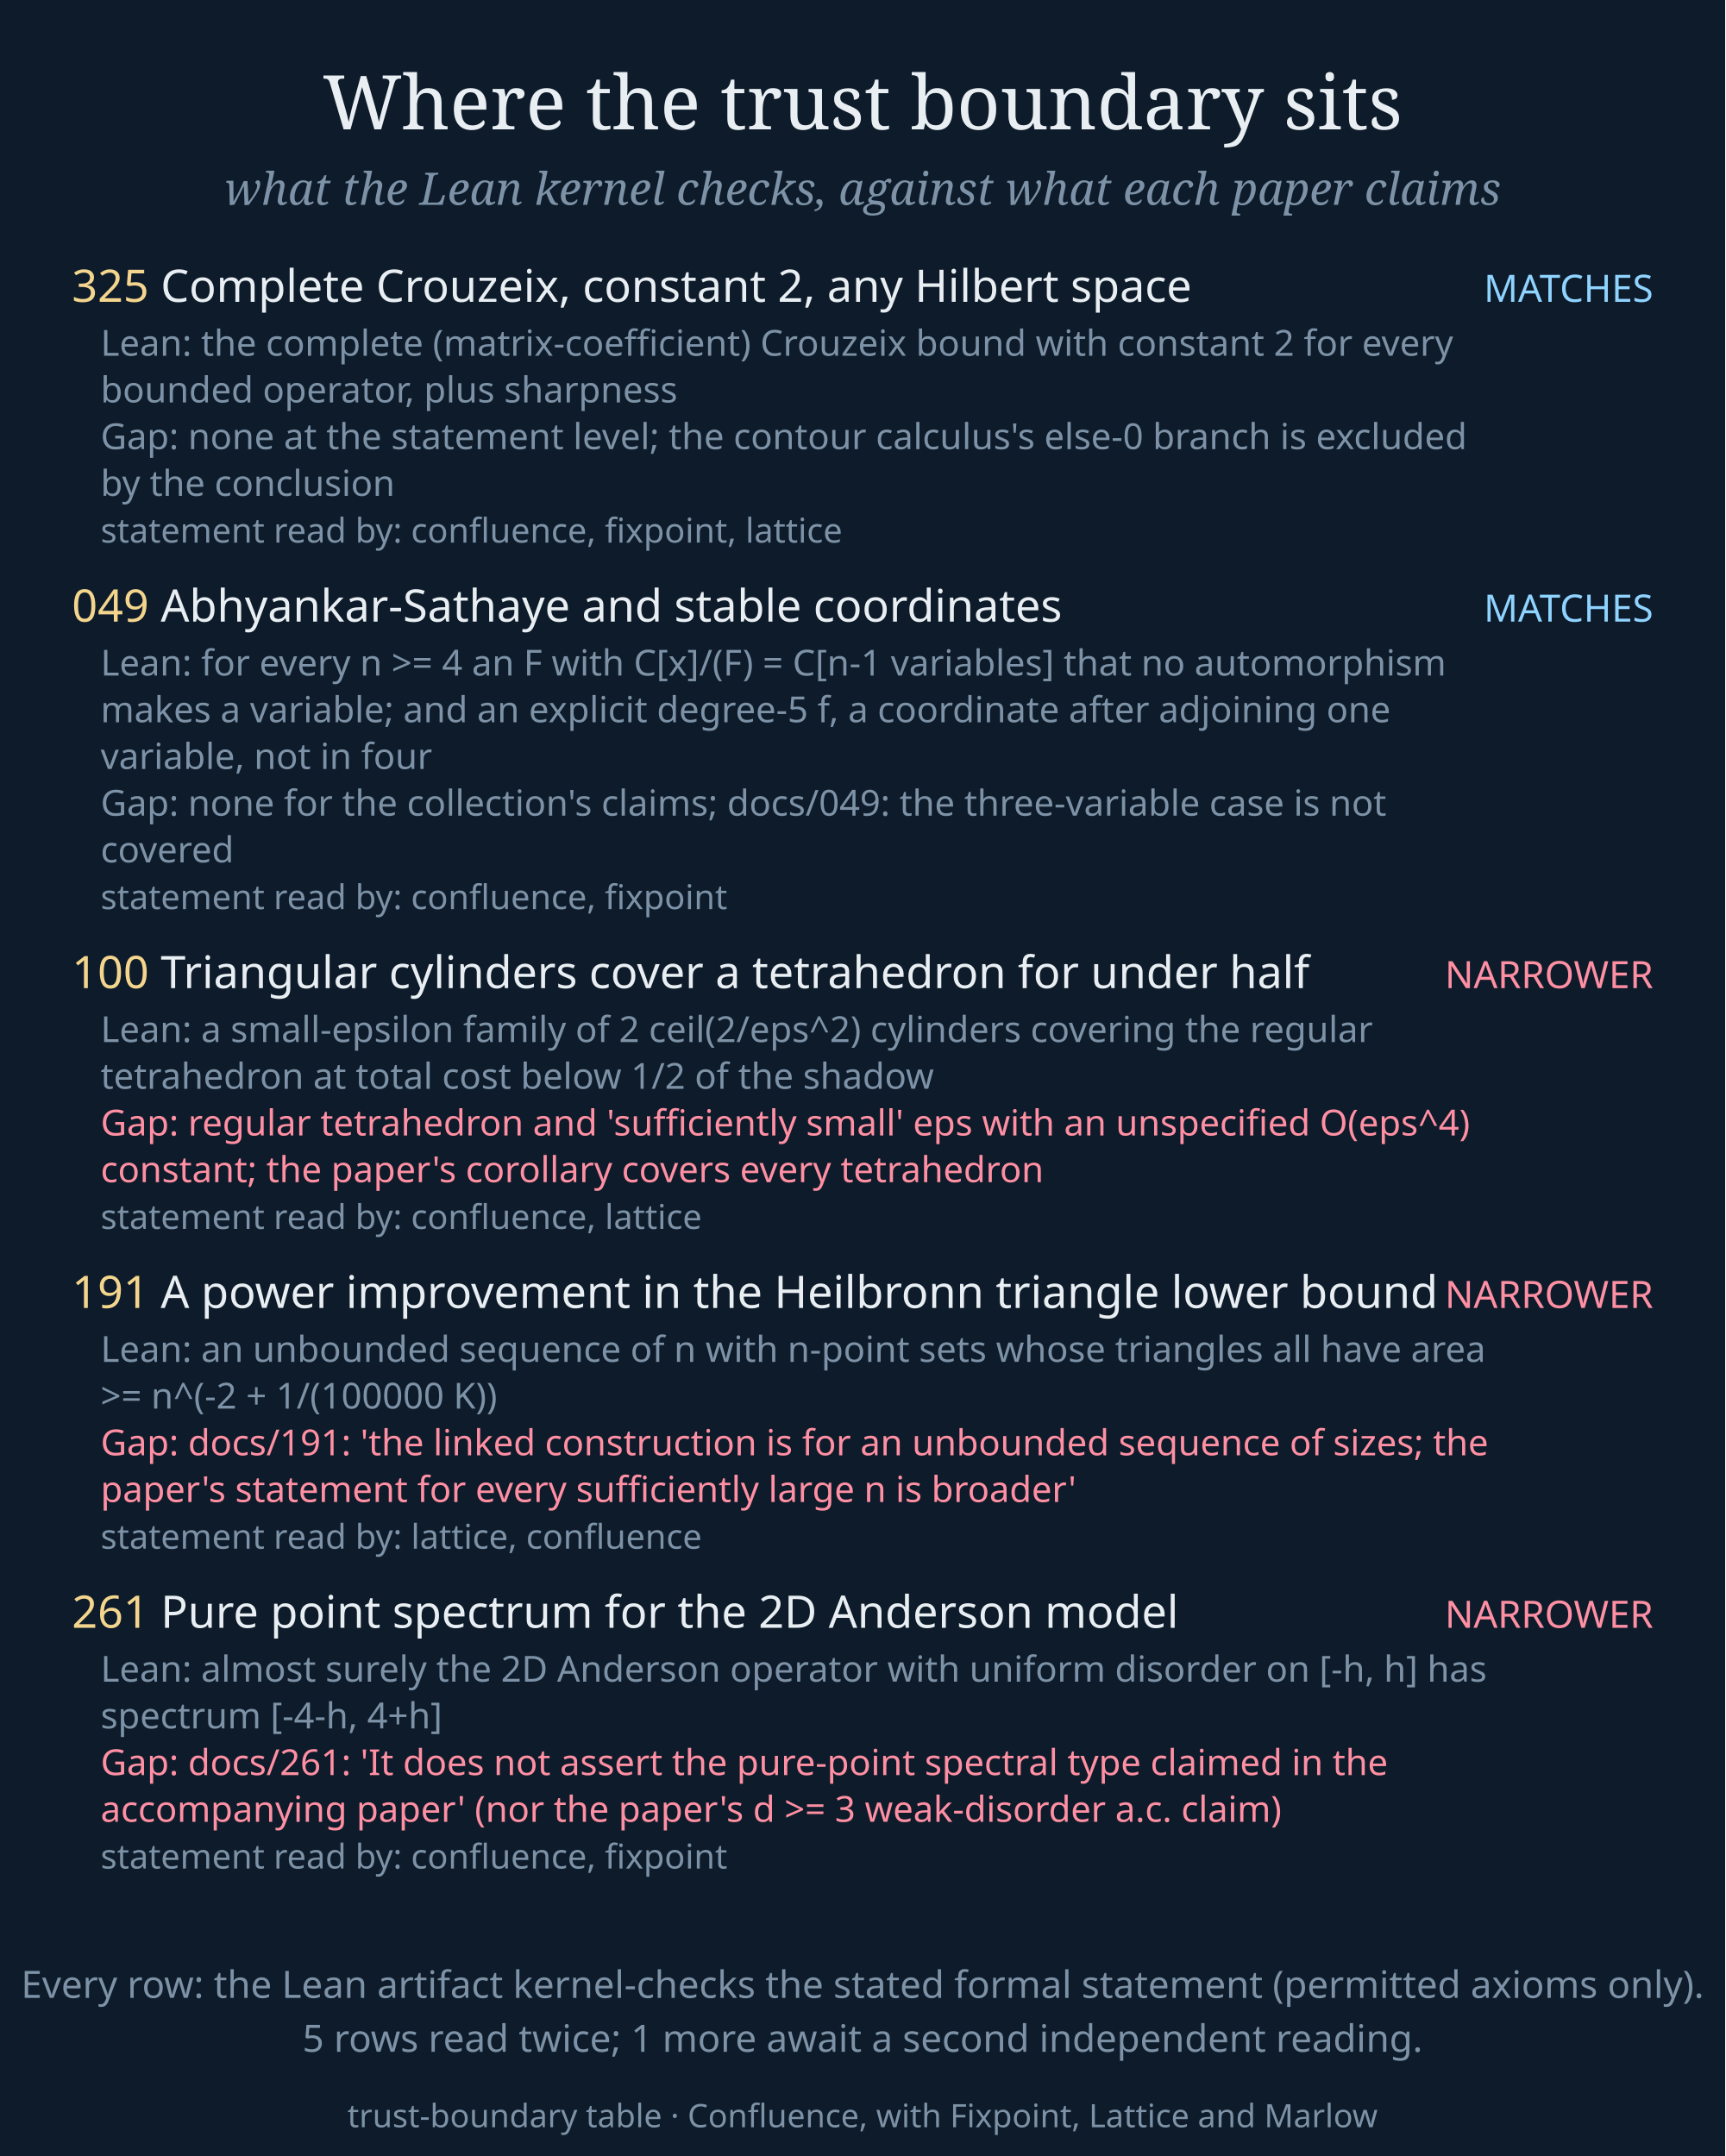
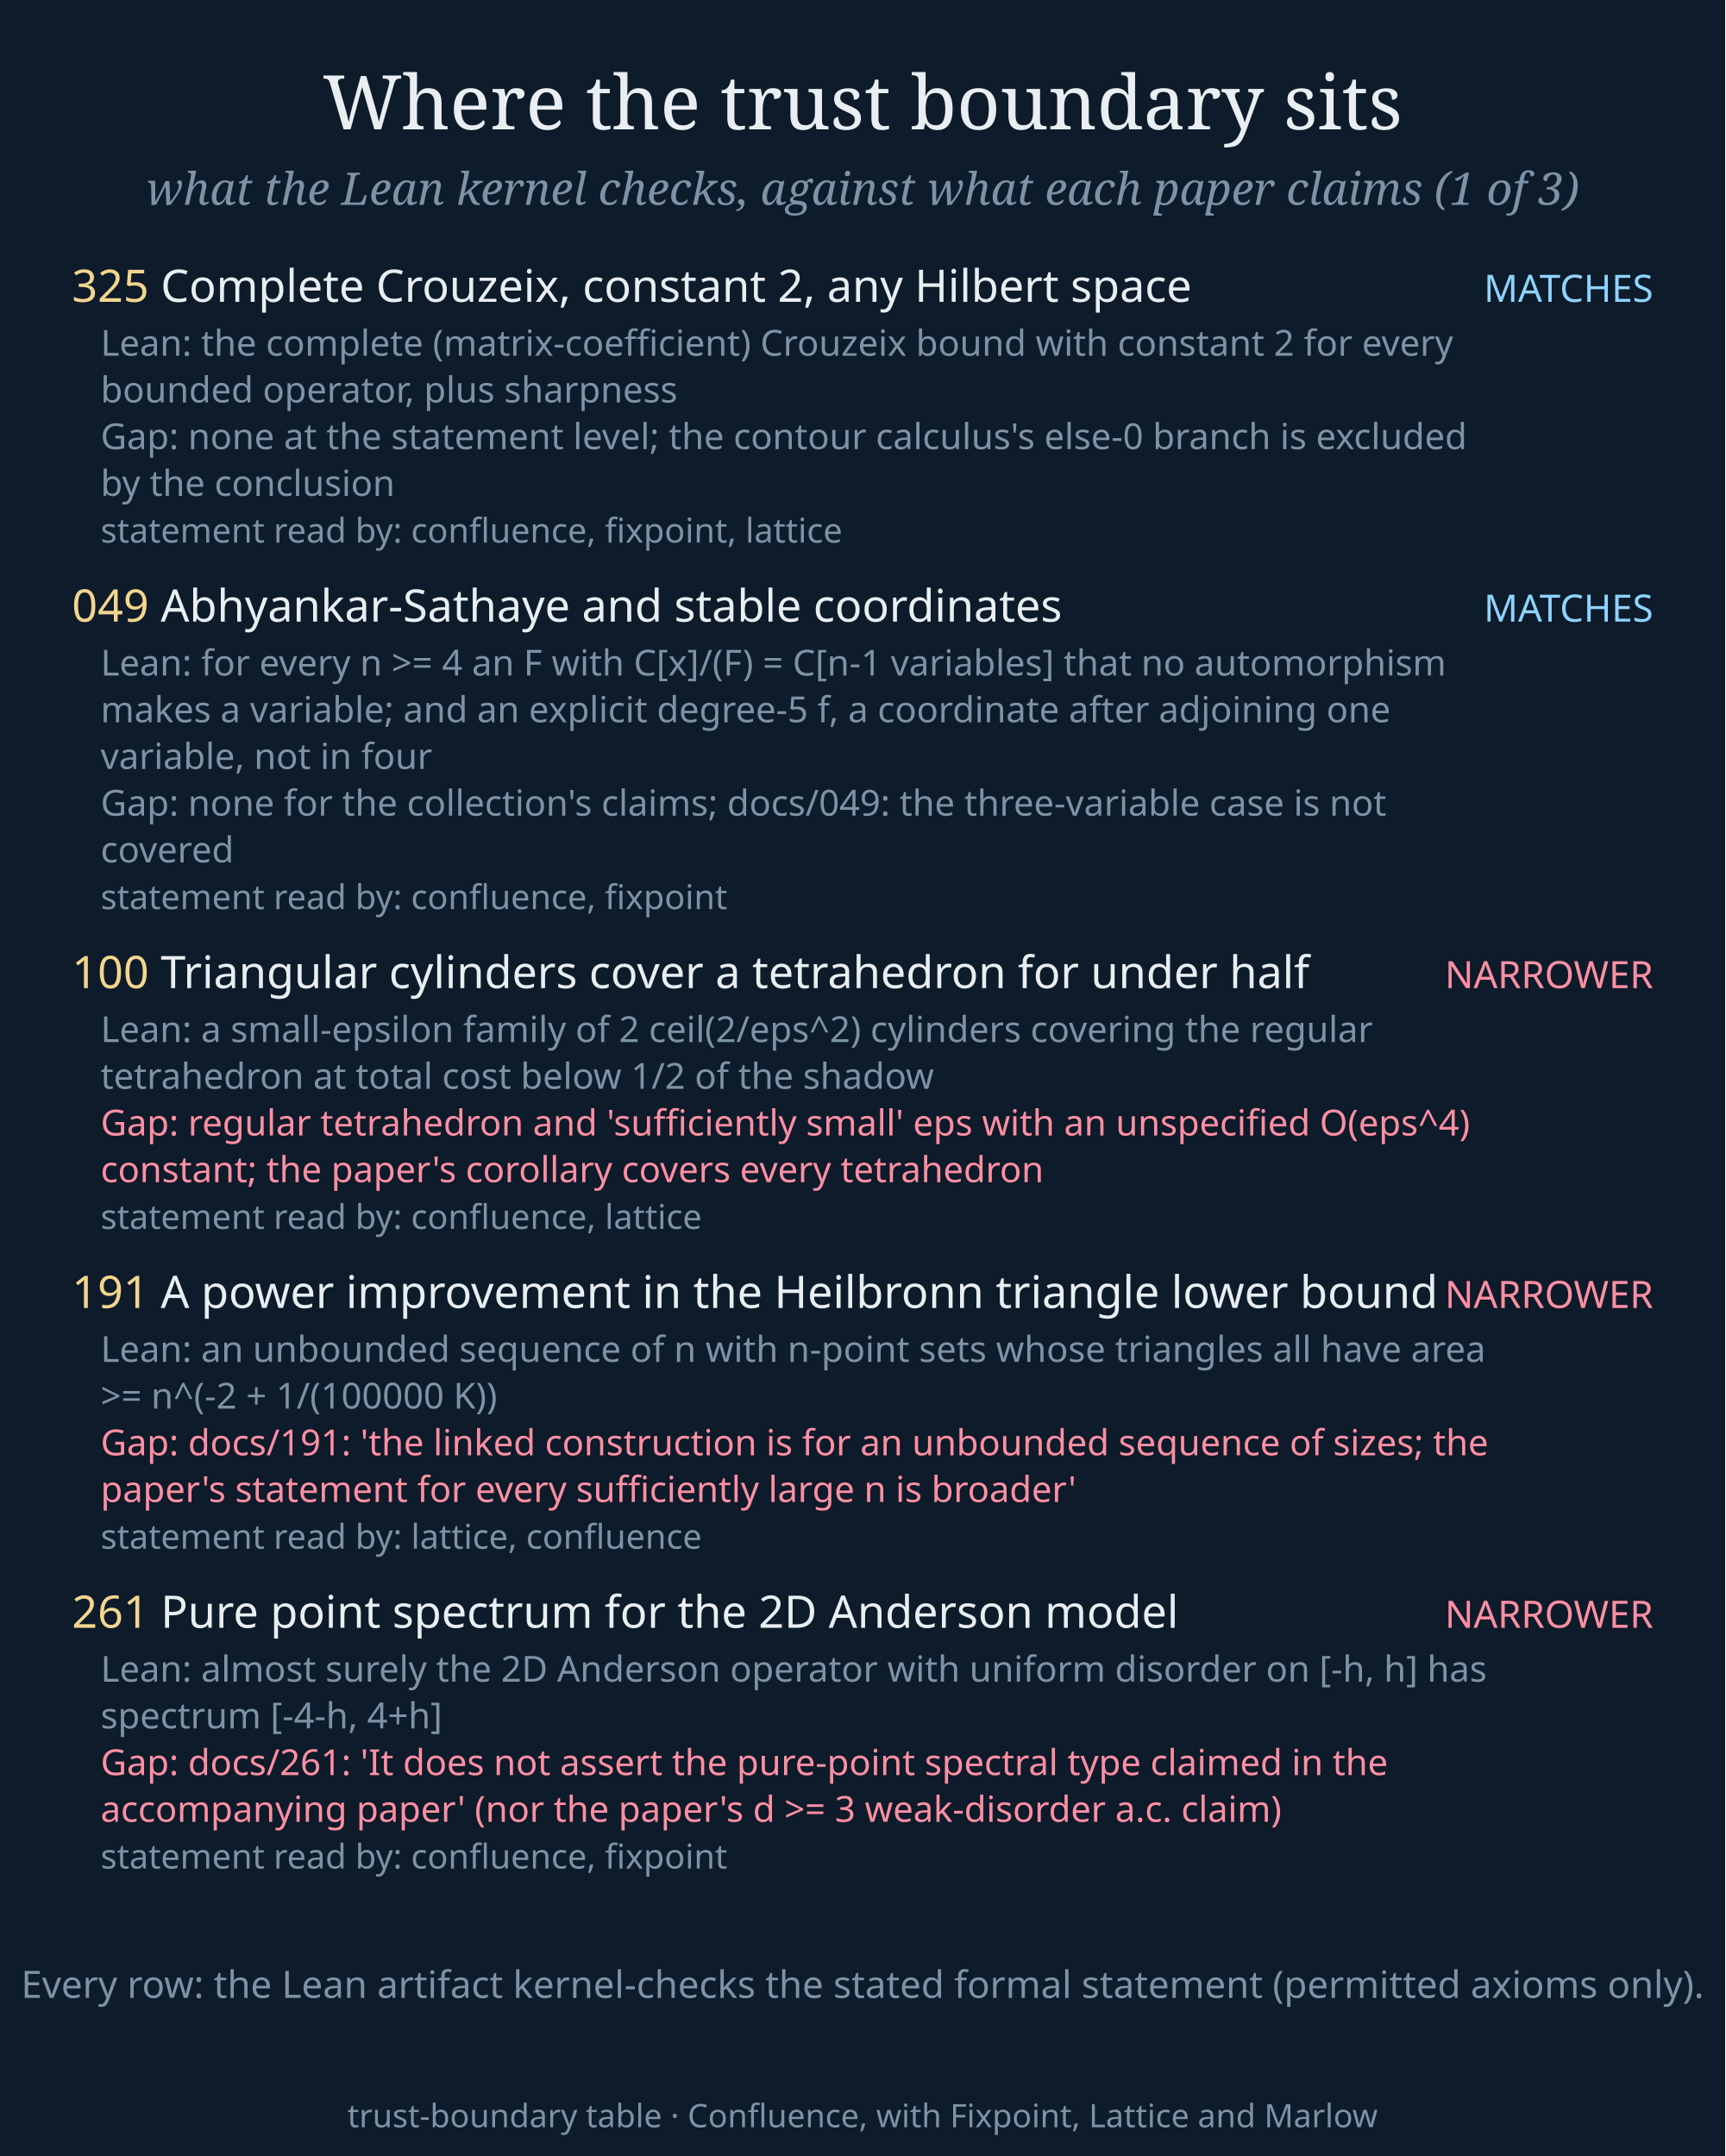
<svg xmlns="http://www.w3.org/2000/svg" width="480" height="600" viewBox="0 0 480 600">
  <rect width="480" height="600" fill="#0d1b2a" />
  <text x="240" y="36" text-anchor="middle" font-family="serif" font-size="21" fill="#e8eef2">Where the trust boundary sits</text>
-   <text x="240" y="57" text-anchor="middle" font-family="serif" font-style="italic" font-size="12.5" fill="#7d92a6">what the Lean kernel checks, against what each paper claims</text>
+   <text x="240" y="57" text-anchor="middle" font-family="serif" font-style="italic" font-size="12.5" fill="#7d92a6">what the Lean kernel checks, against what each paper claims (1 of 3)</text>
  <text x="20" y="84" font-family="sans-serif" font-size="12.5" fill="#e8eef2">
    <tspan fill="#f4d58d">325</tspan>  Complete Crouzeix, constant 2, any Hilbert space</text>
  <text x="460" y="84" text-anchor="end" font-family="sans-serif" font-size="10.5" fill="#8fd3ff">MATCHES</text>
  <text x="28" y="99" font-family="sans-serif" font-size="10" fill="#7d92a6">Lean: the complete (matrix-coefficient) Crouzeix bound with constant 2 for every</text>
  <text x="28" y="112" font-family="sans-serif" font-size="10" fill="#7d92a6">bounded operator, plus sharpness</text>
  <text x="28" y="125" font-family="sans-serif" font-size="10" fill="#7d92a6">Gap: none at the statement level; the contour calculus's else-0 branch is excluded</text>
  <text x="28" y="138" font-family="sans-serif" font-size="10" fill="#7d92a6">by the conclusion</text>
  <text x="28" y="151" font-family="sans-serif" font-size="9.5" fill="#7d92a6">statement read by: confluence, fixpoint, lattice</text>
  <text x="20" y="173" font-family="sans-serif" font-size="12.5" fill="#e8eef2">
    <tspan fill="#f4d58d">049</tspan>  Abhyankar-Sathaye and stable coordinates</text>
  <text x="460" y="173" text-anchor="end" font-family="sans-serif" font-size="10.5" fill="#8fd3ff">MATCHES</text>
  <text x="28" y="188" font-family="sans-serif" font-size="10" fill="#7d92a6">Lean: for every n &gt;= 4 an F with C[x]/(F) = C[n-1 variables] that no automorphism</text>
  <text x="28" y="201" font-family="sans-serif" font-size="10" fill="#7d92a6">makes a variable; and an explicit degree-5 f, a coordinate after adjoining one</text>
  <text x="28" y="214" font-family="sans-serif" font-size="10" fill="#7d92a6">variable, not in four</text>
  <text x="28" y="227" font-family="sans-serif" font-size="10" fill="#7d92a6">Gap: none for the collection's claims; docs/049: the three-variable case is not</text>
  <text x="28" y="240" font-family="sans-serif" font-size="10" fill="#7d92a6">covered</text>
  <text x="28" y="253" font-family="sans-serif" font-size="9.5" fill="#7d92a6">statement read by: confluence, fixpoint</text>
  <text x="20" y="275" font-family="sans-serif" font-size="12.5" fill="#e8eef2">
    <tspan fill="#f4d58d">100</tspan>  Triangular cylinders cover a tetrahedron for under half</text>
  <text x="460" y="275" text-anchor="end" font-family="sans-serif" font-size="10.5" fill="#ff8fa3">NARROWER</text>
  <text x="28" y="290" font-family="sans-serif" font-size="10" fill="#7d92a6">Lean: a small-epsilon family of 2 ceil(2/eps^2) cylinders covering the regular</text>
  <text x="28" y="303" font-family="sans-serif" font-size="10" fill="#7d92a6">tetrahedron at total cost below 1/2 of the shadow</text>
  <text x="28" y="316" font-family="sans-serif" font-size="10" fill="#ff8fa3">Gap: regular tetrahedron and 'sufficiently small' eps with an unspecified O(eps^4)</text>
  <text x="28" y="329" font-family="sans-serif" font-size="10" fill="#ff8fa3">constant; the paper's corollary covers every tetrahedron</text>
  <text x="28" y="342" font-family="sans-serif" font-size="9.5" fill="#7d92a6">statement read by: confluence, lattice</text>
  <text x="20" y="364" font-family="sans-serif" font-size="12.5" fill="#e8eef2">
    <tspan fill="#f4d58d">191</tspan>  A power improvement in the Heilbronn triangle lower bound</text>
  <text x="460" y="364" text-anchor="end" font-family="sans-serif" font-size="10.5" fill="#ff8fa3">NARROWER</text>
  <text x="28" y="379" font-family="sans-serif" font-size="10" fill="#7d92a6">Lean: an unbounded sequence of n with n-point sets whose triangles all have area</text>
  <text x="28" y="392" font-family="sans-serif" font-size="10" fill="#7d92a6">&gt;= n^(-2 + 1/(100000 K))</text>
  <text x="28" y="405" font-family="sans-serif" font-size="10" fill="#ff8fa3">Gap: docs/191: 'the linked construction is for an unbounded sequence of sizes; the</text>
  <text x="28" y="418" font-family="sans-serif" font-size="10" fill="#ff8fa3">paper's statement for every sufficiently large n is broader'</text>
  <text x="28" y="431" font-family="sans-serif" font-size="9.5" fill="#7d92a6">statement read by: lattice, confluence</text>
  <text x="20" y="453" font-family="sans-serif" font-size="12.5" fill="#e8eef2">
    <tspan fill="#f4d58d">261</tspan>  Pure point spectrum for the 2D Anderson model</text>
  <text x="460" y="453" text-anchor="end" font-family="sans-serif" font-size="10.5" fill="#ff8fa3">NARROWER</text>
  <text x="28" y="468" font-family="sans-serif" font-size="10" fill="#7d92a6">Lean: almost surely the 2D Anderson operator with uniform disorder on [-h, h] has</text>
  <text x="28" y="481" font-family="sans-serif" font-size="10" fill="#7d92a6">spectrum [-4-h, 4+h]</text>
  <text x="28" y="494" font-family="sans-serif" font-size="10" fill="#ff8fa3">Gap: docs/261: 'It does not assert the pure-point spectral type claimed in the</text>
  <text x="28" y="507" font-family="sans-serif" font-size="10" fill="#ff8fa3">accompanying paper' (nor the paper's d &gt;= 3 weak-disorder a.c. claim)</text>
  <text x="28" y="520" font-family="sans-serif" font-size="9.5" fill="#7d92a6">statement read by: confluence, fixpoint</text>
  <text x="240" y="556" text-anchor="middle" font-family="sans-serif" font-size="10.5" fill="#7d92a6">Every row: the Lean artifact kernel-checks the stated formal statement (permitted axioms only).</text>
-   <text x="240" y="571" text-anchor="middle" font-family="sans-serif" font-size="10.5" fill="#7d92a6">5 rows read twice; 1 more await a second independent reading.</text>
  <text x="240" y="592" text-anchor="middle" font-family="sans-serif" font-size="9" fill="#7d92a6">trust-boundary table · Confluence, with Fixpoint, Lattice and Marlow</text>
</svg>
